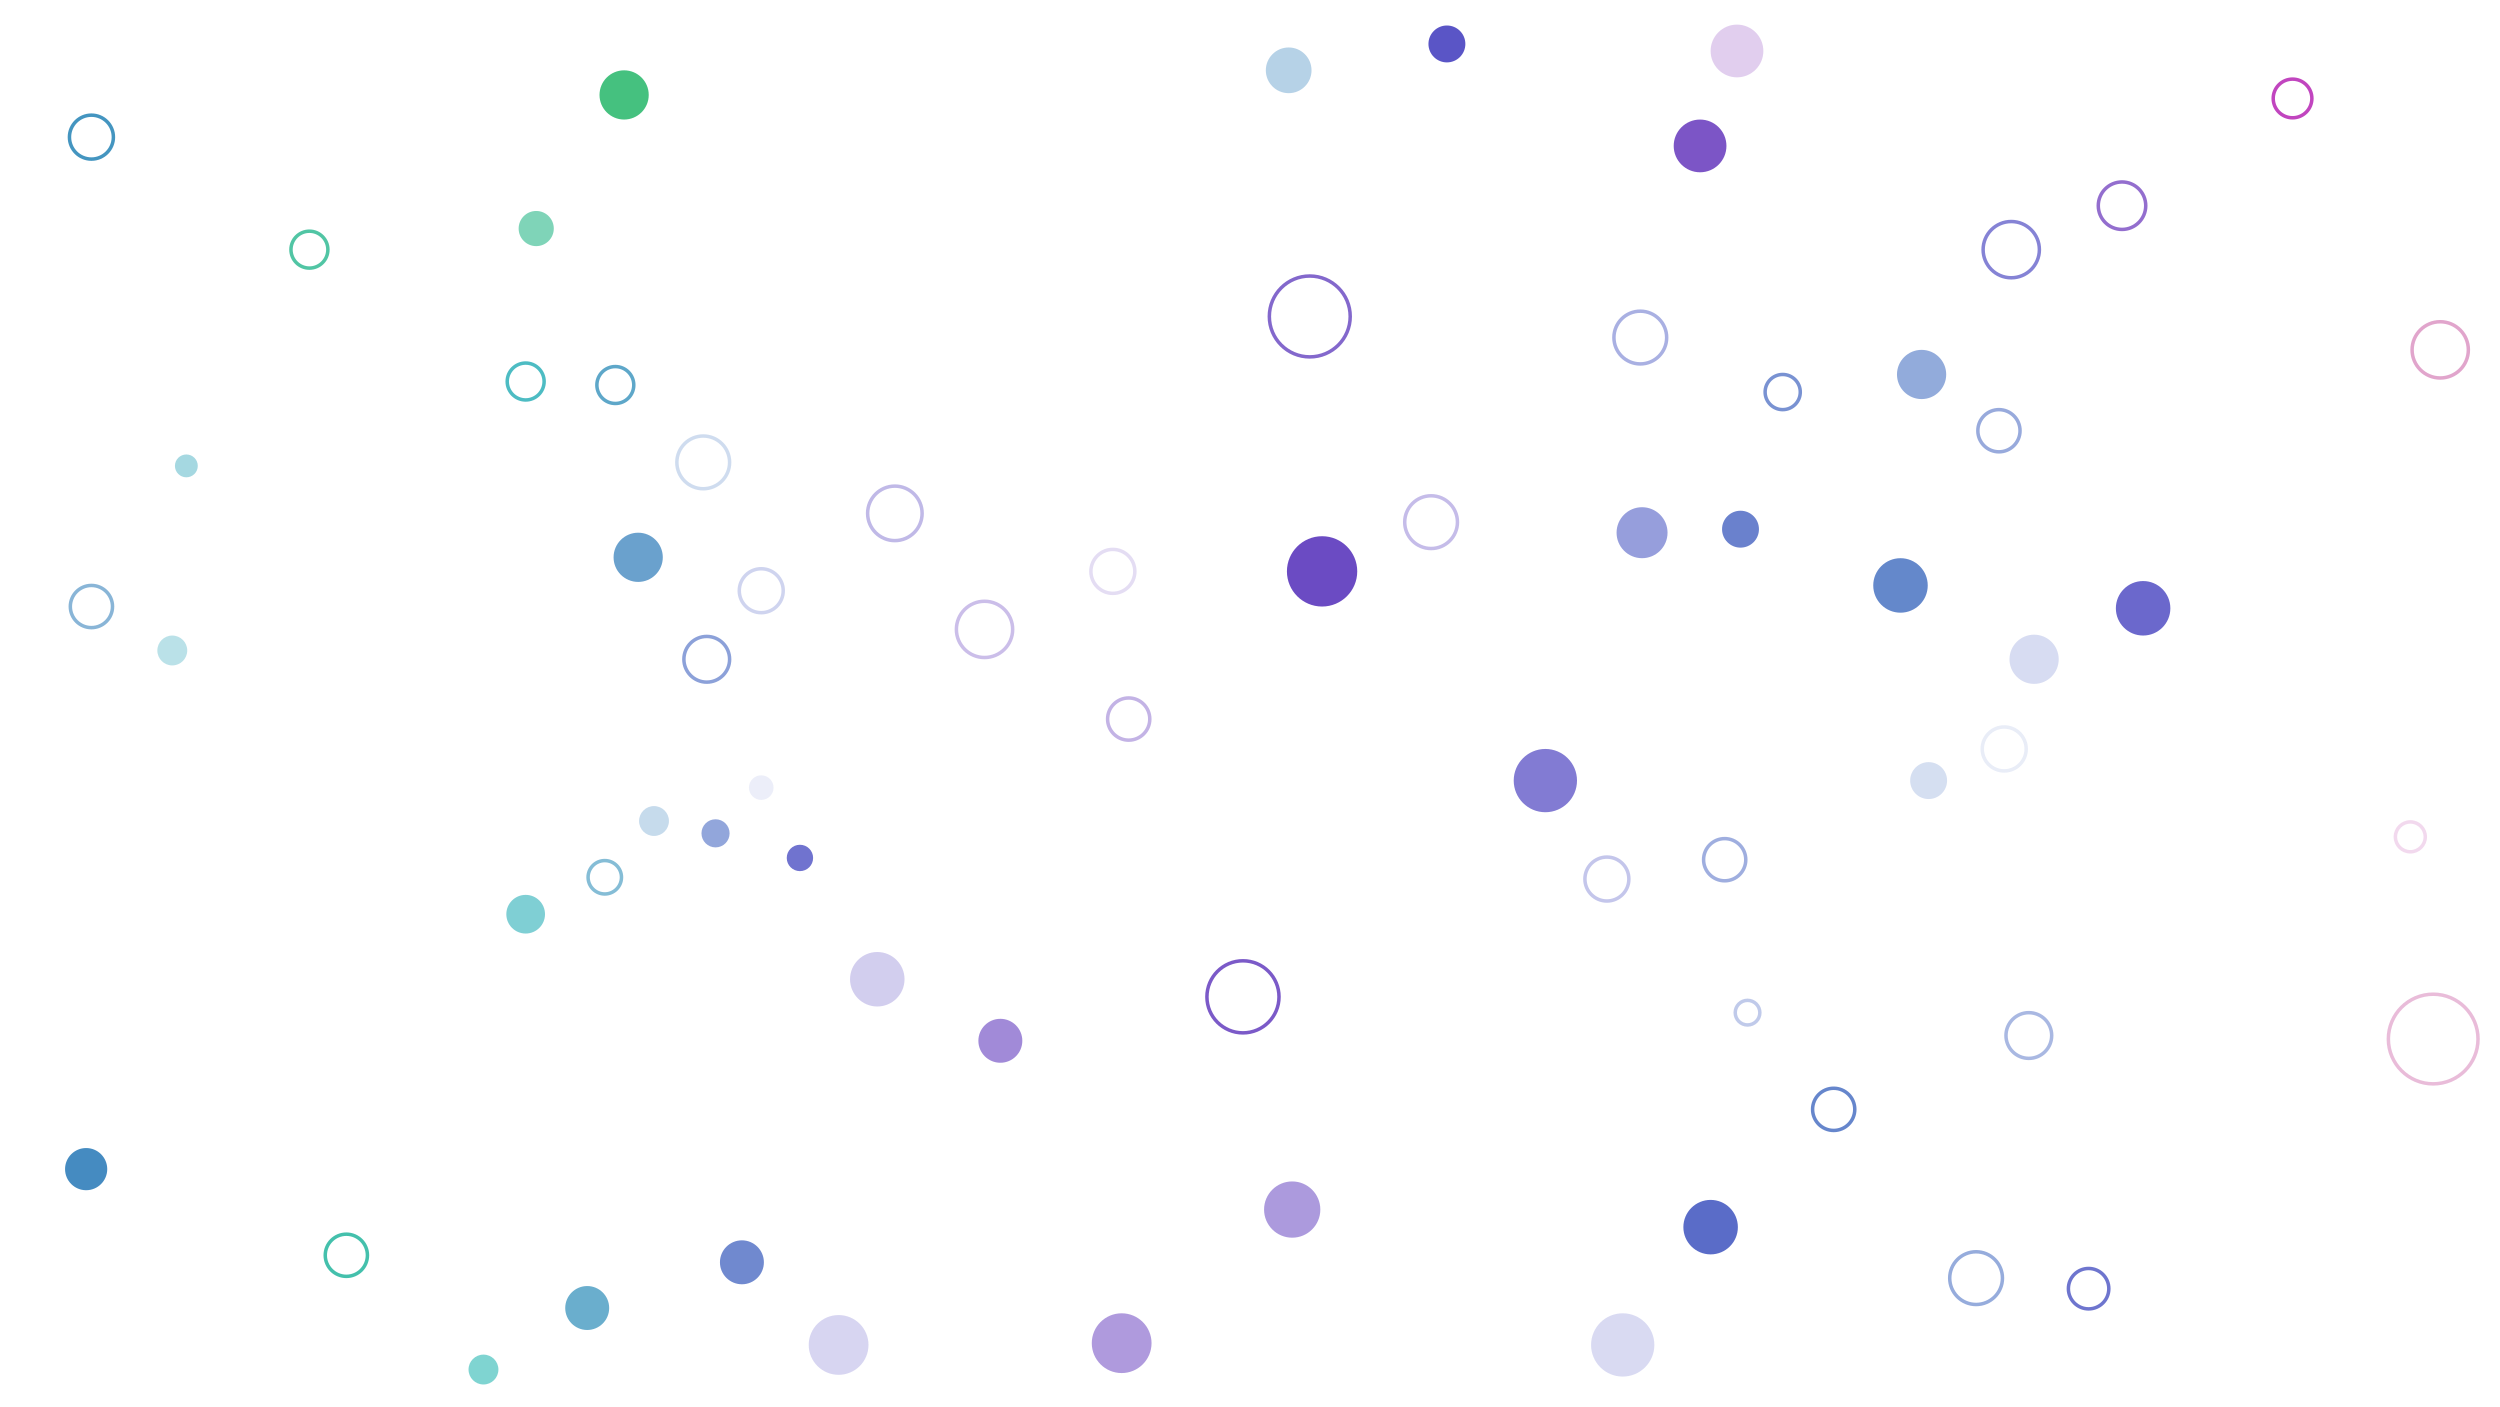
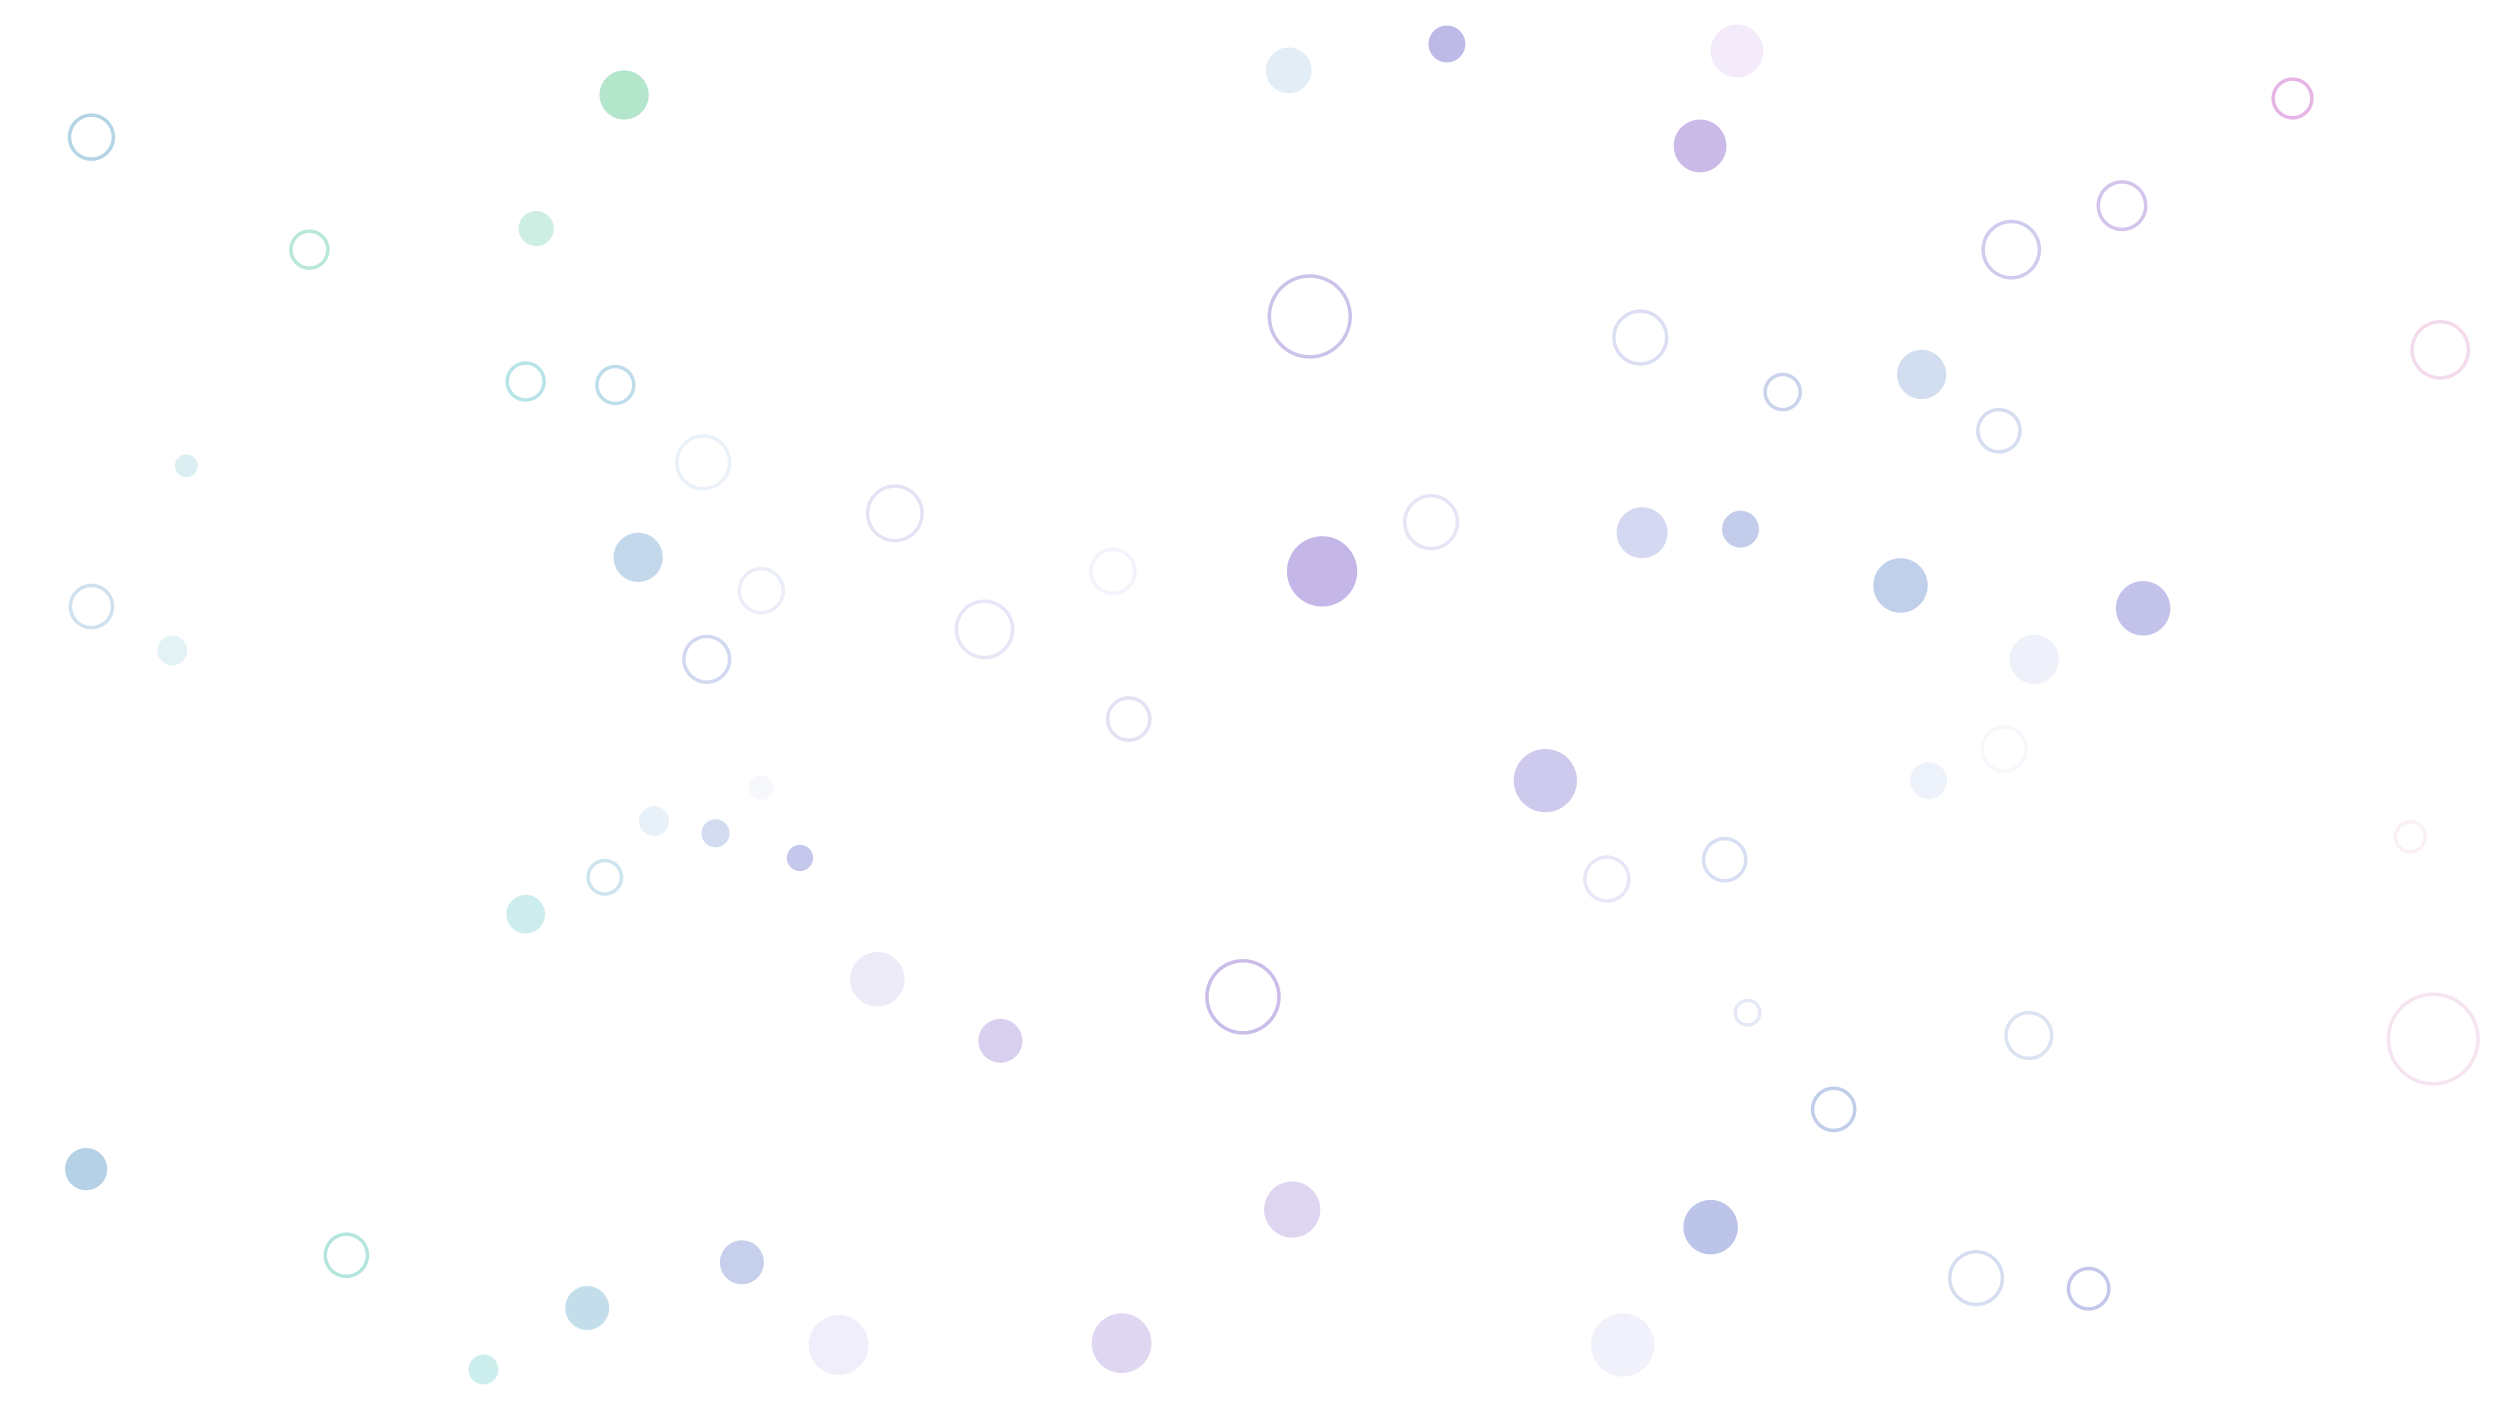
<svg xmlns="http://www.w3.org/2000/svg" version="1.1" viewBox="0 0 1422 800">
-   <circle r="10.5" cx="1097" cy="444" fill="hsl(219, 50%, 50%)" opacity="0.22" />
-   <circle r="16" cx="735" cy="688" fill="hsl(256, 50%, 50%)" opacity="0.53" />
-   <circle r="12.5" cx="1140" cy="426" stroke-width="2" stroke="hsl(224, 50%, 50%)" fill="none" opacity="0.12" />
-   <circle r="16" cx="560" cy="358" stroke-width="2" stroke="hsl(258, 50%, 50%)" fill="none" opacity="0.34" />
-   <circle r="7" cx="433" cy="448" fill="hsl(231, 50%, 50%)" opacity="0.10" />
-   <circle r="18" cx="923" cy="765" fill="hsl(237, 50%, 50%)" opacity="0.20" />
-   <circle r="15" cx="988" cy="29" fill="hsl(276, 50%, 50%)" opacity="0.26" />
-   <circle r="10.5" cx="990" cy="301" fill="hsl(226, 50%, 50%)" opacity="0.78" />
-   <circle r="12" cx="49" cy="665" fill="hsl(206, 50%, 50%)" opacity="0.97" />
-   <circle r="12" cx="197" cy="714" stroke-width="2" stroke="hsl(170, 50%, 50%)" fill="none" opacity="0.98" />
-   <circle r="12" cx="1043" cy="631" stroke-width="2" stroke="hsl(221, 50%, 50%)" fill="none" opacity="0.80" />
-   <circle r="15.5" cx="499" cy="557" fill="hsl(249, 50%, 50%)" opacity="0.26" />
-   <circle r="10.5" cx="350" cy="219" stroke-width="2" stroke="hsl(199, 50%, 50%)" fill="none" opacity="0.84" />
-   <circle r="16" cx="1388" cy="199" stroke-width="2" stroke="hsl(321, 50%, 50%)" fill="none" opacity="0.47" />
-   <circle r="11.5" cx="1188" cy="733" stroke-width="2" stroke="hsl(235, 50%, 50%)" fill="none" opacity="0.76" />
-   <circle r="8.5" cx="1371" cy="476" stroke-width="2" stroke="hsl(311, 50%, 50%)" fill="none" opacity="0.20" />
-   <circle r="12" cx="1137" cy="245" stroke-width="2" stroke="hsl(224, 50%, 50%)" fill="none" opacity="0.54" />
-   <circle r="12.5" cx="52" cy="78" stroke-width="2" stroke="hsl(201, 50%, 50%)" fill="none" opacity="0.98" />
-   <circle r="10" cx="1014" cy="223" stroke-width="2" stroke="hsl(223, 50%, 50%)" fill="none" opacity="0.70" />
-   <circle r="15" cx="933" cy="192" stroke-width="2" stroke="hsl(233, 50%, 50%)" fill="none" opacity="0.45" />
-   <circle r="7.5" cx="455" cy="488" fill="hsl(238, 50%, 50%)" opacity="0.75" />
-   <circle r="10.5" cx="299" cy="217" stroke-width="2" stroke="hsl(184, 50%, 50%)" fill="none" opacity="0.93" />
-   <circle r="15" cx="814" cy="297" stroke-width="2" stroke="hsl(252, 50%, 50%)" fill="none" opacity="0.35" />
-   <circle r="12.5" cx="914" cy="500" stroke-width="2" stroke="hsl(237, 50%, 50%)" fill="none" opacity="0.31" />
-   <circle r="12.5" cx="433" cy="336" stroke-width="2" stroke="hsl(231, 50%, 50%)" fill="none" opacity="0.25" />
-   <circle r="14.5" cx="934" cy="303" fill="hsl(233, 50%, 50%)" opacity="0.55" />
-   <circle r="20" cx="752" cy="325" fill="hsl(256, 50%, 50%)" opacity="0.94" />
-   <circle r="8.5" cx="275" cy="779" fill="hsl(178, 50%, 50%)" opacity="0.67" />
-   <circle r="12" cx="981" cy="489" stroke-width="2" stroke="hsl(226, 50%, 50%)" fill="none" opacity="0.50" />
-   <circle r="12.5" cx="334" cy="744" fill="hsl(199, 50%, 50%)" opacity="0.78" />
-   <circle r="12.5" cx="422" cy="718" fill="hsl(224, 50%, 50%)" opacity="0.75" />
-   <circle r="15.5" cx="509" cy="292" stroke-width="2" stroke="hsl(249, 50%, 50%)" fill="none" opacity="0.37" />
-   <circle r="12.5" cx="633" cy="325" stroke-width="2" stroke="hsl(259, 50%, 50%)" fill="none" opacity="0.18" />
-   <circle r="15.5" cx="1081" cy="333" fill="hsl(219, 50%, 50%)" opacity="0.81" />
-   <circle r="20.5" cx="707" cy="567" stroke-width="2" stroke="hsl(258, 50%, 50%)" fill="none" opacity="0.86" />
-   <circle r="8.5" cx="98" cy="370" fill="hsl(189, 50%, 50%)" opacity="0.36" />
-   <circle r="13" cx="733" cy="40" fill="hsl(206, 50%, 50%)" opacity="0.38" />
-   <circle r="23" cx="745" cy="180" stroke-width="2" stroke="hsl(256, 50%, 50%)" fill="none" opacity="0.79" />
-   <circle r="10.5" cx="823" cy="25" fill="hsl(243, 50%, 50%)" opacity="0.89" />
-   <circle r="11" cx="1304" cy="56" stroke-width="2" stroke="hsl(301, 50%, 50%)" fill="none" opacity="0.97" />
-   <circle r="10" cx="305" cy="130" fill="hsl(160, 50%, 50%)" opacity="0.67" />
-   <circle r="14" cx="355" cy="54" fill="hsl(148, 50%, 50%)" opacity="0.97" />
-   <circle r="13.5" cx="1207" cy="117" stroke-width="2" stroke="hsl(263, 50%, 50%)" fill="none" opacity="0.76" />
-   <circle r="15.5" cx="1219" cy="346" fill="hsl(242, 50%, 50%)" opacity="0.79" />
-   <circle r="15" cx="967" cy="83" fill="hsl(261, 50%, 50%)" opacity="0.89" />
-   <circle r="14" cx="1093" cy="213" fill="hsl(219, 50%, 50%)" opacity="0.57" />
-   <circle r="17" cx="477" cy="765" fill="hsl(244, 50%, 50%)" opacity="0.22" />
-   <circle r="7" cx="994" cy="576" stroke-width="2" stroke="hsl(226, 50%, 50%)" fill="none" opacity="0.33" />
-   <circle r="11" cx="299" cy="520" fill="hsl(184, 50%, 50%)" opacity="0.67" />
-   <circle r="17" cx="638" cy="764" fill="hsl(259, 50%, 50%)" opacity="0.53" />
-   <circle r="14" cx="1157" cy="375" fill="hsl(229, 50%, 50%)" opacity="0.21" />
-   <circle r="12" cx="52" cy="345" stroke-width="2" stroke="hsl(206, 50%, 50%)" fill="none" opacity="0.62" />
-   <circle r="13" cx="1154" cy="589" stroke-width="2" stroke="hsl(224, 50%, 50%)" fill="none" opacity="0.45" />
-   <circle r="6.5" cx="106" cy="265" fill="hsl(189, 50%, 50%)" opacity="0.47" />
-   <circle r="15" cx="1124" cy="727" stroke-width="2" stroke="hsl(221, 50%, 50%)" fill="none" opacity="0.55" />
-   <circle r="14" cx="363" cy="317" fill="hsl(207, 50%, 50%)" opacity="0.78" />
-   <circle r="8" cx="407" cy="474" fill="hsl(224, 50%, 50%)" opacity="0.57" />
-   <circle r="12.5" cx="569" cy="592" fill="hsl(258, 50%, 50%)" opacity="0.61" />
-   <circle r="18" cx="879" cy="444" fill="hsl(245, 50%, 50%)" opacity="0.69" />
-   <circle r="15" cx="400" cy="263" stroke-width="2" stroke="hsl(215, 50%, 50%)" fill="none" opacity="0.25" />
-   <circle r="13" cx="402" cy="375" stroke-width="2" stroke="hsl(224, 50%, 50%)" fill="none" opacity="0.60" />
-   <circle r="9.5" cx="344" cy="499" stroke-width="2" stroke="hsl(199, 50%, 50%)" fill="none" opacity="0.64" />
-   <circle r="16" cx="1144" cy="142" stroke-width="2" stroke="hsl(242, 50%, 50%)" fill="none" opacity="0.65" />
-   <circle r="10.5" cx="176" cy="142" stroke-width="2" stroke="hsl(163, 50%, 50%)" fill="none" opacity="0.91" />
-   <circle r="12" cx="642" cy="409" stroke-width="2" stroke="hsl(259, 50%, 50%)" fill="none" opacity="0.40" />
-   <circle r="15.5" cx="973" cy="698" fill="hsl(230, 50%, 50%)" opacity="0.86" />
-   <circle r="25.5" cx="1384" cy="591" stroke-width="2" stroke="hsl(321, 50%, 50%)" fill="none" opacity="0.35" />
-   <circle r="8.5" cx="372" cy="467" fill="hsl(207, 50%, 50%)" opacity="0.30" />
+   <circle r="10.5" cx="1097" cy="444" fill="hsl(219, 50%, 50%,.4)" opacity="0.22" />
+   <circle r="16" cx="735" cy="688" fill="hsl(256, 50%, 50%,.4)" opacity="0.53" />
+   <circle r="12.5" cx="1140" cy="426" stroke-width="2" stroke="hsl(224, 50%, 50%,.4)" fill="none" opacity="0.12" />
+   <circle r="16" cx="560" cy="358" stroke-width="2" stroke="hsl(258, 50%, 50%,.4)" fill="none" opacity="0.34" />
+   <circle r="7" cx="433" cy="448" fill="hsl(231, 50%, 50%,.4)" opacity="0.10" />
+   <circle r="18" cx="923" cy="765" fill="hsl(237, 50%, 50%,.4)" opacity="0.20" />
+   <circle r="15" cx="988" cy="29" fill="hsl(276, 50%, 50%,.4)" opacity="0.26" />
+   <circle r="10.5" cx="990" cy="301" fill="hsl(226, 50%, 50%,.4)" opacity="0.78" />
+   <circle r="12" cx="49" cy="665" fill="hsl(206, 50%, 50%,.4)" opacity="0.97" />
+   <circle r="12" cx="197" cy="714" stroke-width="2" stroke="hsl(170, 50%, 50%,.4)" fill="none" opacity="0.98" />
+   <circle r="12" cx="1043" cy="631" stroke-width="2" stroke="hsl(221, 50%, 50%,.4)" fill="none" opacity="0.80" />
+   <circle r="15.5" cx="499" cy="557" fill="hsl(249, 50%, 50%,.4)" opacity="0.26" />
+   <circle r="10.5" cx="350" cy="219" stroke-width="2" stroke="hsl(199, 50%, 50%,.4)" fill="none" opacity="0.84" />
+   <circle r="16" cx="1388" cy="199" stroke-width="2" stroke="hsl(321, 50%, 50%,.4)" fill="none" opacity="0.47" />
+   <circle r="11.5" cx="1188" cy="733" stroke-width="2" stroke="hsl(235, 50%, 50%,.4)" fill="none" opacity="0.76" />
+   <circle r="8.5" cx="1371" cy="476" stroke-width="2" stroke="hsl(311, 50%, 50%,.4)" fill="none" opacity="0.20" />
+   <circle r="12" cx="1137" cy="245" stroke-width="2" stroke="hsl(224, 50%, 50%,.4)" fill="none" opacity="0.54" />
+   <circle r="12.5" cx="52" cy="78" stroke-width="2" stroke="hsl(201, 50%, 50%,.4)" fill="none" opacity="0.98" />
+   <circle r="10" cx="1014" cy="223" stroke-width="2" stroke="hsl(223, 50%, 50%,.4)" fill="none" opacity="0.70" />
+   <circle r="15" cx="933" cy="192" stroke-width="2" stroke="hsl(233, 50%, 50%,.4)" fill="none" opacity="0.45" />
+   <circle r="7.5" cx="455" cy="488" fill="hsl(238, 50%, 50%,.4)" opacity="0.75" />
+   <circle r="10.5" cx="299" cy="217" stroke-width="2" stroke="hsl(184, 50%, 50%,.4)" fill="none" opacity="0.93" />
+   <circle r="15" cx="814" cy="297" stroke-width="2" stroke="hsl(252, 50%, 50%,.4)" fill="none" opacity="0.35" />
+   <circle r="12.5" cx="914" cy="500" stroke-width="2" stroke="hsl(237, 50%, 50%,.4)" fill="none" opacity="0.31" />
+   <circle r="12.5" cx="433" cy="336" stroke-width="2" stroke="hsl(231, 50%, 50%,.4)" fill="none" opacity="0.25" />
+   <circle r="14.5" cx="934" cy="303" fill="hsl(233, 50%, 50%,.4)" opacity="0.55" />
+   <circle r="20" cx="752" cy="325" fill="hsl(256, 50%, 50%,.4)" opacity="0.94" />
+   <circle r="8.5" cx="275" cy="779" fill="hsl(178, 50%, 50%,.4)" opacity="0.67" />
+   <circle r="12" cx="981" cy="489" stroke-width="2" stroke="hsl(226, 50%, 50%,.4)" fill="none" opacity="0.50" />
+   <circle r="12.5" cx="334" cy="744" fill="hsl(199, 50%, 50%,.4)" opacity="0.78" />
+   <circle r="12.5" cx="422" cy="718" fill="hsl(224, 50%, 50%,.4)" opacity="0.75" />
+   <circle r="15.5" cx="509" cy="292" stroke-width="2" stroke="hsl(249, 50%, 50%,.4)" fill="none" opacity="0.37" />
+   <circle r="12.5" cx="633" cy="325" stroke-width="2" stroke="hsl(259, 50%, 50%,.4)" fill="none" opacity="0.18" />
+   <circle r="15.5" cx="1081" cy="333" fill="hsl(219, 50%, 50%,.4)" opacity="0.81" />
+   <circle r="20.5" cx="707" cy="567" stroke-width="2" stroke="hsl(258, 50%, 50%,.4)" fill="none" opacity="0.86" />
+   <circle r="8.5" cx="98" cy="370" fill="hsl(189, 50%, 50%,.4)" opacity="0.36" />
+   <circle r="13" cx="733" cy="40" fill="hsl(206, 50%, 50%,.4)" opacity="0.38" />
+   <circle r="23" cx="745" cy="180" stroke-width="2" stroke="hsl(256, 50%, 50%,.4)" fill="none" opacity="0.79" />
+   <circle r="10.5" cx="823" cy="25" fill="hsl(243, 50%, 50%,.4)" opacity="0.89" />
+   <circle r="11" cx="1304" cy="56" stroke-width="2" stroke="hsl(301, 50%, 50%,.4)" fill="none" opacity="0.97" />
+   <circle r="10" cx="305" cy="130" fill="hsl(160, 50%, 50%,.4)" opacity="0.67" />
+   <circle r="14" cx="355" cy="54" fill="hsl(148, 50%, 50%,.4)" opacity="0.97" />
+   <circle r="13.5" cx="1207" cy="117" stroke-width="2" stroke="hsl(263, 50%, 50%,.4)" fill="none" opacity="0.76" />
+   <circle r="15.5" cx="1219" cy="346" fill="hsl(242, 50%, 50%,.4)" opacity="0.79" />
+   <circle r="15" cx="967" cy="83" fill="hsl(261, 50%, 50%,.4)" opacity="0.89" />
+   <circle r="14" cx="1093" cy="213" fill="hsl(219, 50%, 50%,.4)" opacity="0.57" />
+   <circle r="17" cx="477" cy="765" fill="hsl(244, 50%, 50%,.4)" opacity="0.22" />
+   <circle r="7" cx="994" cy="576" stroke-width="2" stroke="hsl(226, 50%, 50%,.4)" fill="none" opacity="0.33" />
+   <circle r="11" cx="299" cy="520" fill="hsl(184, 50%, 50%,.4)" opacity="0.67" />
+   <circle r="17" cx="638" cy="764" fill="hsl(259, 50%, 50%,.4)" opacity="0.53" />
+   <circle r="14" cx="1157" cy="375" fill="hsl(229, 50%, 50%,.4)" opacity="0.21" />
+   <circle r="12" cx="52" cy="345" stroke-width="2" stroke="hsl(206, 50%, 50%,.4)" fill="none" opacity="0.62" />
+   <circle r="13" cx="1154" cy="589" stroke-width="2" stroke="hsl(224, 50%, 50%,.4)" fill="none" opacity="0.45" />
+   <circle r="6.5" cx="106" cy="265" fill="hsl(189, 50%, 50%,.4)" opacity="0.47" />
+   <circle r="15" cx="1124" cy="727" stroke-width="2" stroke="hsl(221, 50%, 50%,.4)" fill="none" opacity="0.55" />
+   <circle r="14" cx="363" cy="317" fill="hsl(207, 50%, 50%,.4)" opacity="0.78" />
+   <circle r="8" cx="407" cy="474" fill="hsl(224, 50%, 50%,.4)" opacity="0.57" />
+   <circle r="12.5" cx="569" cy="592" fill="hsl(258, 50%, 50%,.4)" opacity="0.61" />
+   <circle r="18" cx="879" cy="444" fill="hsl(245, 50%, 50%,.4)" opacity="0.69" />
+   <circle r="15" cx="400" cy="263" stroke-width="2" stroke="hsl(215, 50%, 50%,.4)" fill="none" opacity="0.25" />
+   <circle r="13" cx="402" cy="375" stroke-width="2" stroke="hsl(224, 50%, 50%,.4)" fill="none" opacity="0.60" />
+   <circle r="9.5" cx="344" cy="499" stroke-width="2" stroke="hsl(199, 50%, 50%,.4)" fill="none" opacity="0.64" />
+   <circle r="16" cx="1144" cy="142" stroke-width="2" stroke="hsl(242, 50%, 50%,.4)" fill="none" opacity="0.65" />
+   <circle r="10.5" cx="176" cy="142" stroke-width="2" stroke="hsl(163, 50%, 50%,.4)" fill="none" opacity="0.91" />
+   <circle r="12" cx="642" cy="409" stroke-width="2" stroke="hsl(259, 50%, 50%,.4)" fill="none" opacity="0.40" />
+   <circle r="15.5" cx="973" cy="698" fill="hsl(230, 50%, 50%,.4)" opacity="0.86" />
+   <circle r="25.5" cx="1384" cy="591" stroke-width="2" stroke="hsl(321, 50%, 50%,.4)" fill="none" opacity="0.35" />
+   <circle r="8.5" cx="372" cy="467" fill="hsl(207, 50%, 50%,.4)" opacity="0.30" />
</svg>
